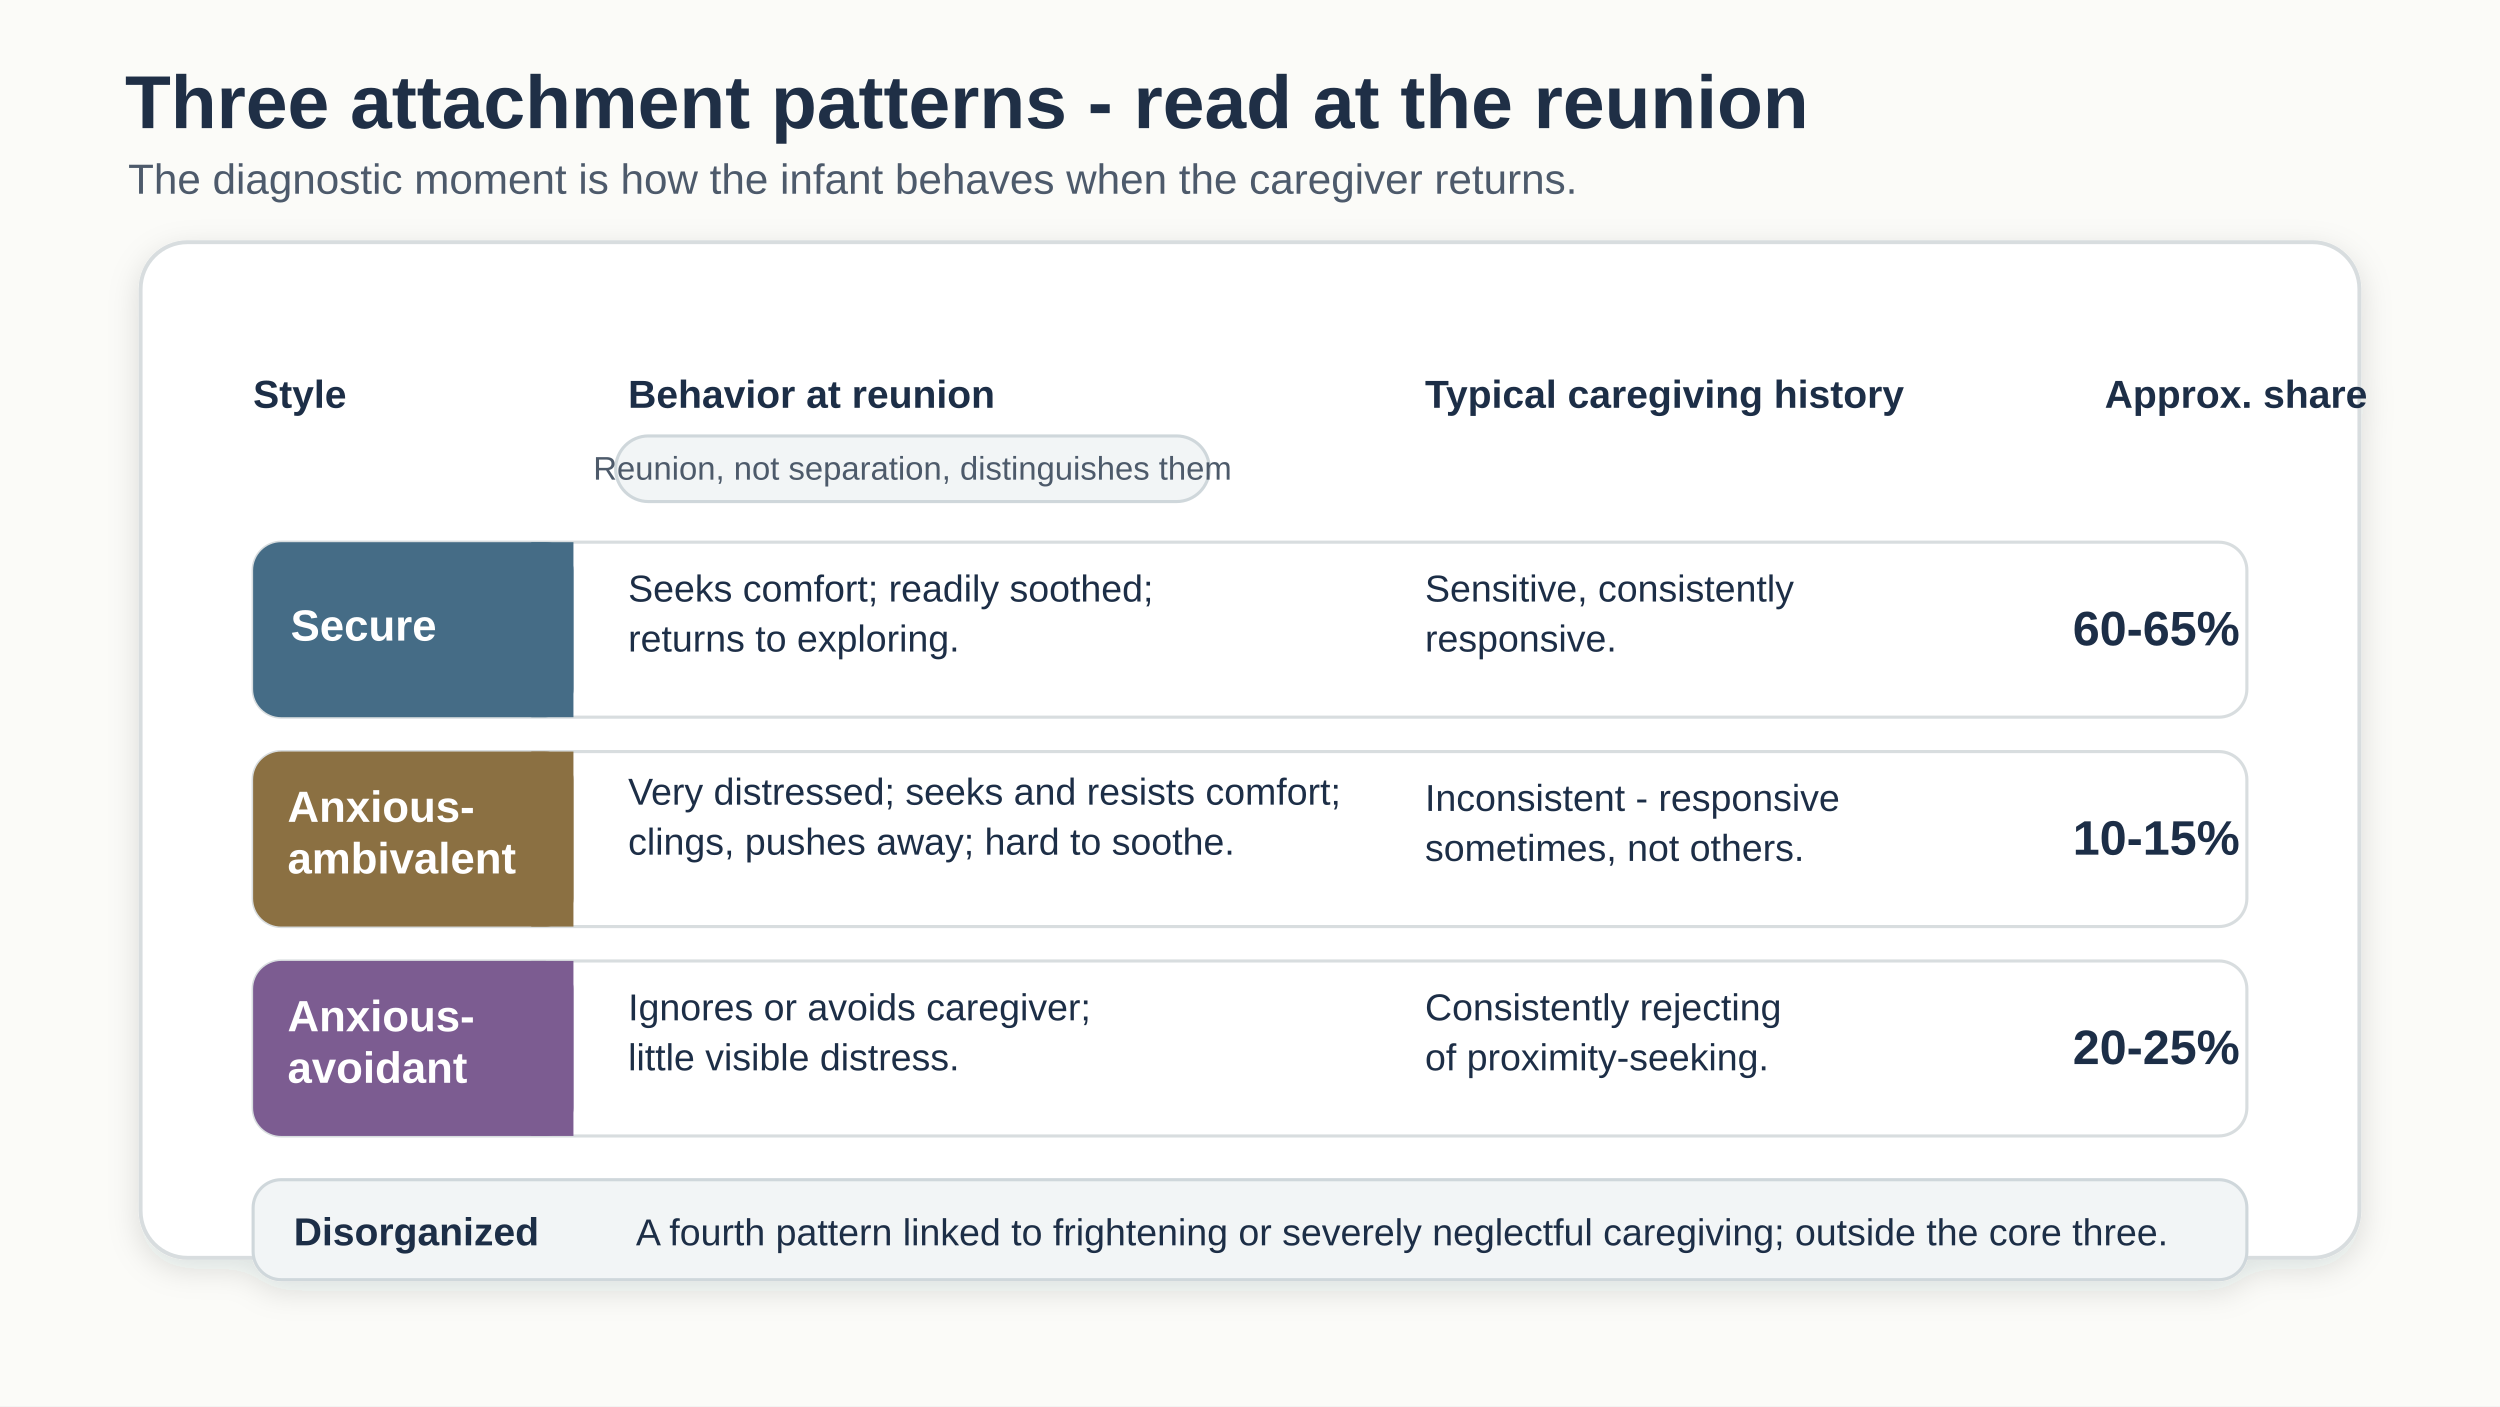
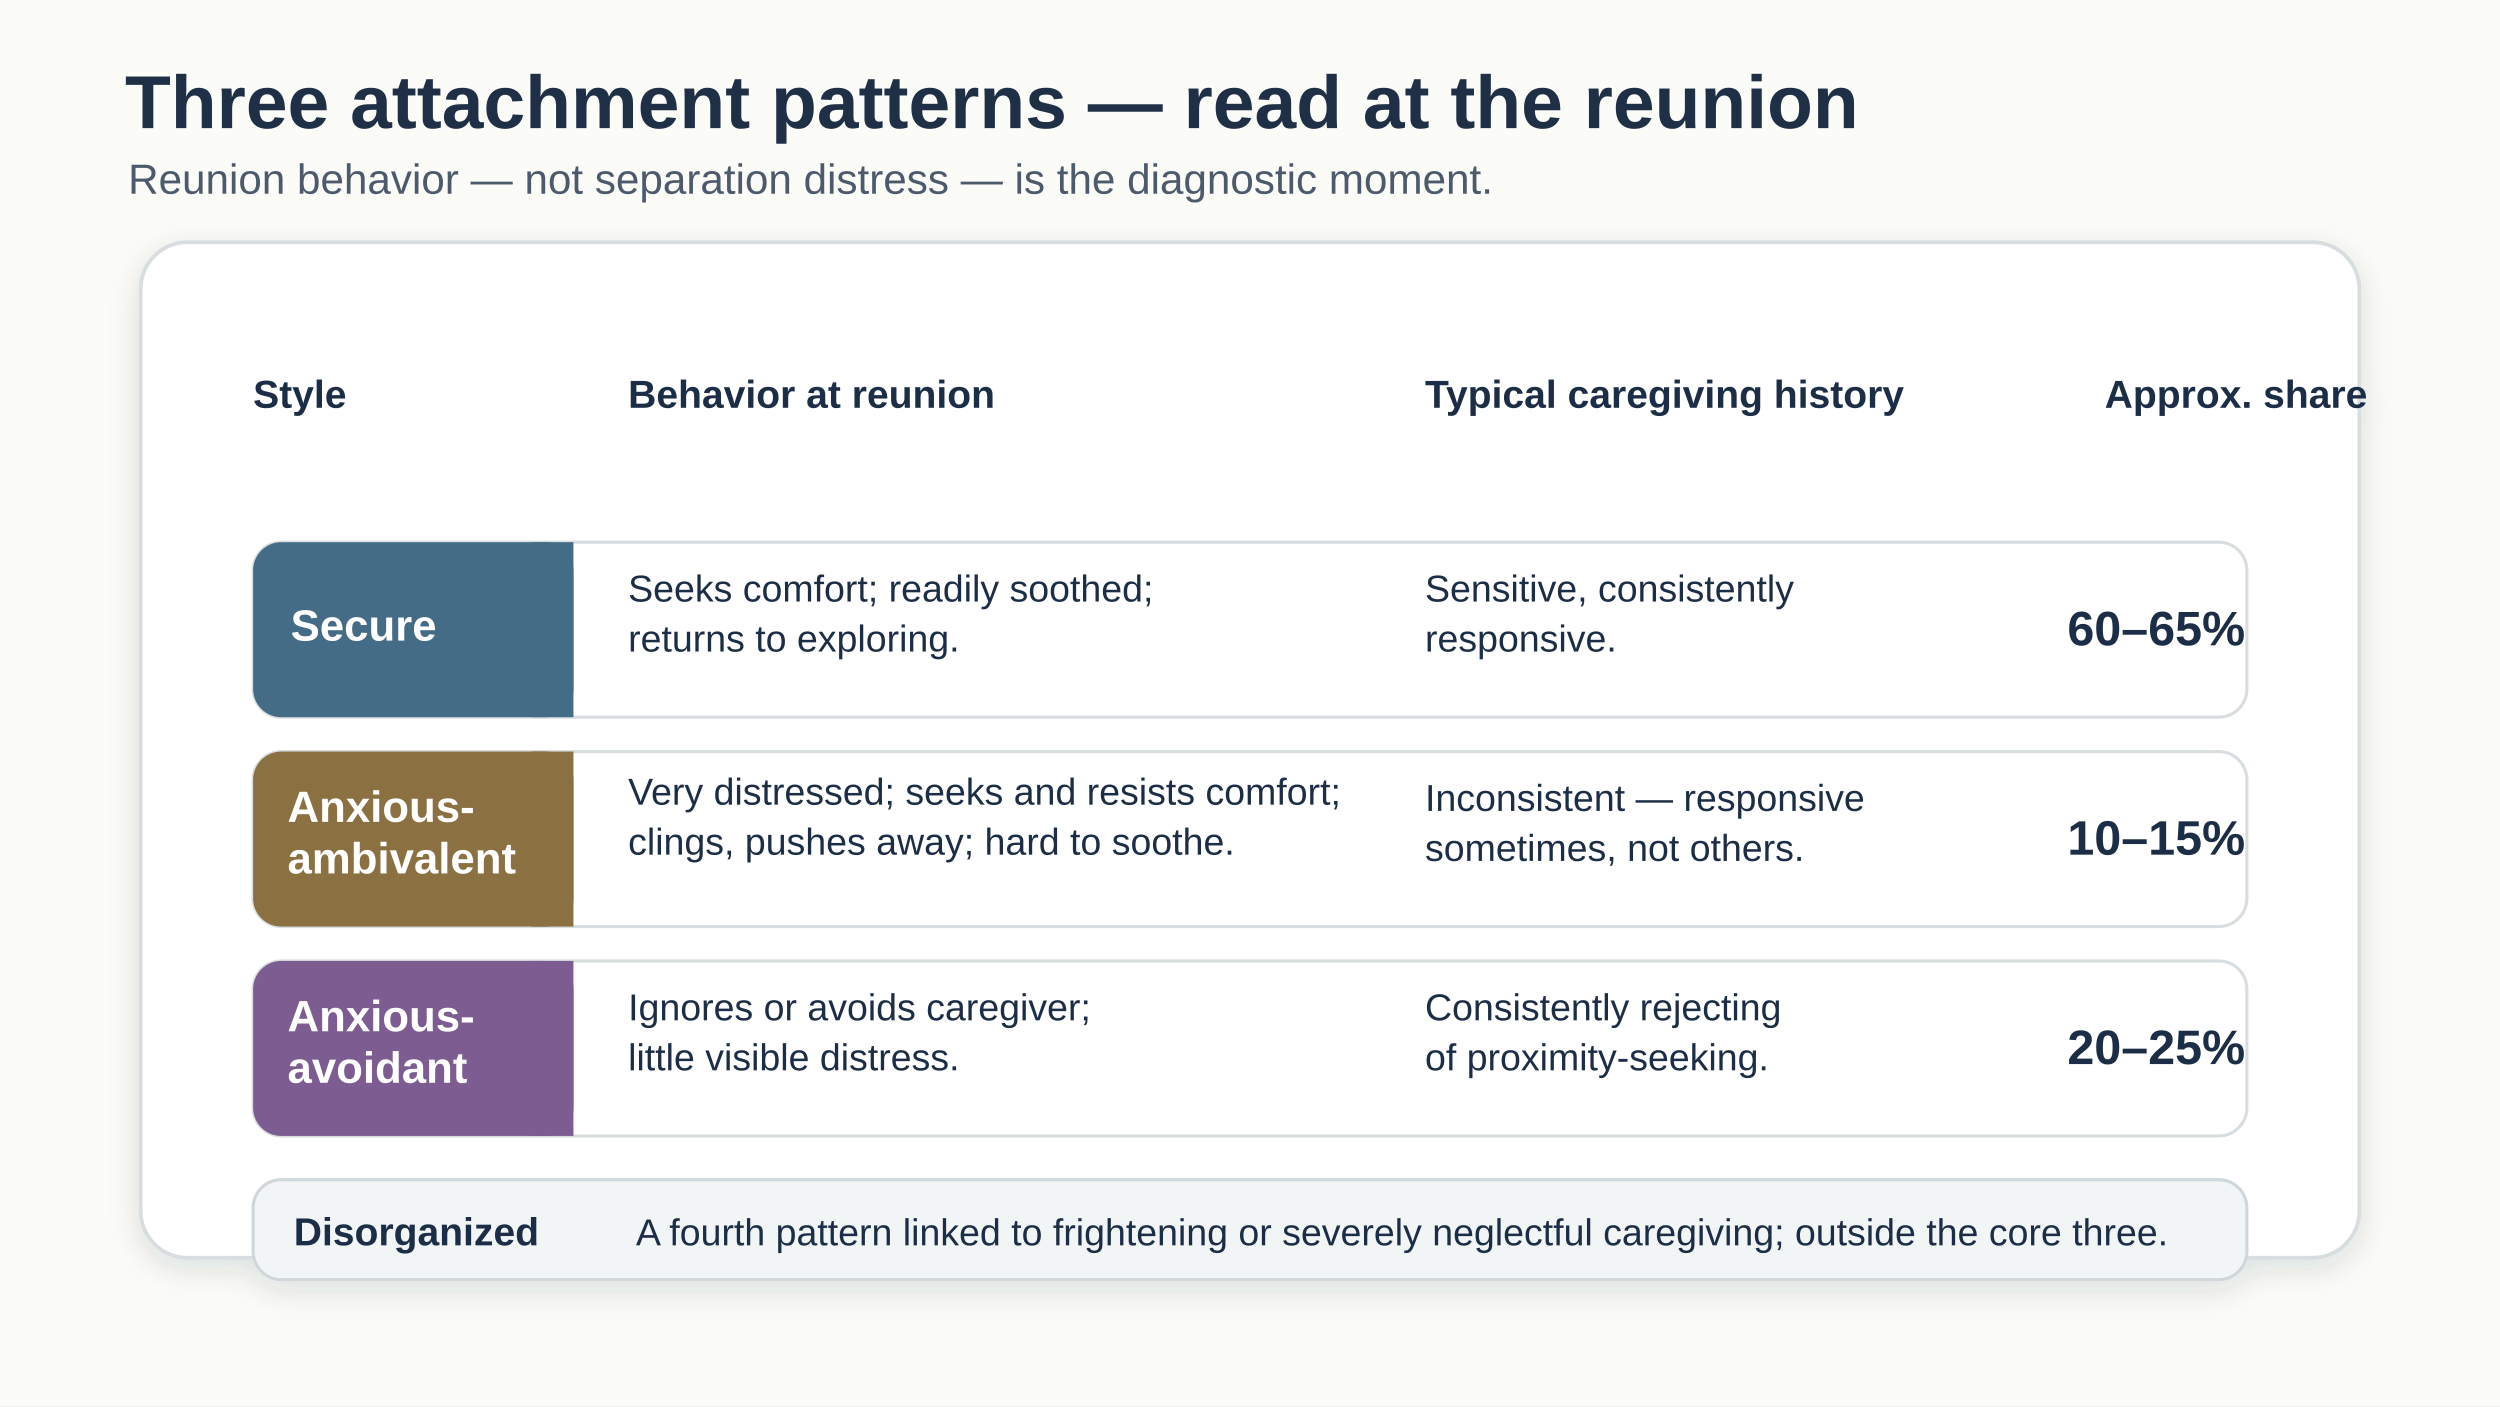
<svg xmlns="http://www.w3.org/2000/svg" viewBox="0 0 1600 900" width="1600" height="900" role="img" aria-labelledby="title desc">
  <defs>
    <style>
      .bg { fill: #fbfbf8; }
      .title { font-family: Arial, Helvetica, sans-serif; font-size: 48px; font-weight: 700; fill: #1f2f46; }
      .subtitle { font-family: Arial, Helvetica, sans-serif; font-size: 27px; fill: #4d5a6b; }
      .panel-title { font-family: Arial, Helvetica, sans-serif; font-size: 31px; font-weight: 700; fill: #1f2f46; }
      .label { font-family: Arial, Helvetica, sans-serif; font-size: 25px; font-weight: 700; fill: #1f2f46; }
      .body { font-family: Arial, Helvetica, sans-serif; font-size: 24px; fill: #1f2f46; }
      .small { font-family: Arial, Helvetica, sans-serif; font-size: 21px; fill: #4d5a6b; }
      .tiny { font-family: Arial, Helvetica, sans-serif; font-size: 18px; fill: #5e6978; }
      .axis { stroke: #2f4058; stroke-width: 3; fill: none; }
      .grid { stroke: #d8dddf; stroke-width: 2; fill: none; }
      .dash { stroke-dasharray: 10 10; }
      .card { fill: #ffffff; stroke: #d8dddf; stroke-width: 2.5; }
      .shadow { filter: drop-shadow(0 6px 10px rgba(35, 45, 60, 0.13)); }
      .takeaway { font-family: Arial, Helvetica, sans-serif; font-size: 24px; fill: #1f2f46; }
      .white-title { font-family: Arial, Helvetica, sans-serif; font-size: 28px; font-weight: 700; fill: #ffffff; }
      .white-small { font-family: Arial, Helvetica, sans-serif; font-size: 21px; fill: #ffffff; }
    </style>
    <marker id="arrowhead-soft" markerWidth="14" markerHeight="14" refX="12" refY="7" orient="auto">
      <path d="M0,0 L14,7 L0,14 Z" fill="#7a8da0" />
    </marker>
  </defs>
  <rect class="bg" x="0" y="0" width="1600" height="900" />
-   <text class="title" x="80" y="82">Three attachment patterns - read at the reunion</text>
-   <text class="subtitle" x="82" y="124">The diagnostic moment is how the infant behaves when the caregiver returns.</text>
+   <text class="title" x="80" y="82">Three attachment patterns — read at the reunion</text>
+   <text class="subtitle" x="82" y="124">Reunion behavior — not separation distress — is the diagnostic moment.</text>
  <g class="shadow" transform="translate(90,155)">
    <rect class="card" x="0" y="0" width="1420" height="650" rx="30" />
    <g transform="translate(72,72)">
      <text class="label" x="0" y="34">Style</text>
      <text class="label" x="240" y="34">Behavior at reunion</text>
      <text class="label" x="750" y="34">Typical caregiving history</text>
      <text class="label" x="1185" y="34">Approx. share</text>
-       <rect x="232" y="52" width="380" height="42" rx="21" fill="#f2f5f6" stroke="#cfd7db" stroke-width="2" />
-       <text class="small" x="422" y="80" text-anchor="middle">Reunion, not separation, distinguishes them</text>
    </g>
    <g transform="translate(72,192)">
      <rect x="0" y="0" width="1276" height="112" rx="18" fill="#ffffff" stroke="#d8dddf" stroke-width="2" />
      <rect x="0" y="0" width="205" height="112" rx="18" fill="#456c86" />
      <rect x="178" y="0" width="27" height="112" fill="#456c86" />
      <text class="white-title" x="24" y="63">Secure</text>
      <text class="body" x="240" y="38">Seeks comfort; readily soothed;</text>
      <text class="body" x="240" y="70">returns to exploring.</text>
      <text class="body" x="750" y="38">Sensitive, consistently</text>
      <text class="body" x="750" y="70">responsive.</text>
-       <text class="panel-title" x="1218" y="66" text-anchor="middle">60-65%</text>
+       <text class="panel-title" x="1218" y="66" text-anchor="middle">60–65%</text>
    </g>
    <g transform="translate(72,326)">
      <rect x="0" y="0" width="1276" height="112" rx="18" fill="#ffffff" stroke="#d8dddf" stroke-width="2" />
      <rect x="0" y="0" width="205" height="112" rx="18" fill="#8b6f42" />
      <rect x="178" y="0" width="27" height="112" fill="#8b6f42" />
      <text class="white-title" x="22" y="45">Anxious-</text>
      <text class="white-title" x="22" y="78">ambivalent</text>
      <text class="body" x="240" y="34">Very distressed; seeks and resists comfort;</text>
      <text class="body" x="240" y="66">clings, pushes away; hard to soothe.</text>
-       <text class="body" x="750" y="38">Inconsistent - responsive</text>
+       <text class="body" x="750" y="38">Inconsistent — responsive</text>
      <text class="body" x="750" y="70">sometimes, not others.</text>
-       <text class="panel-title" x="1218" y="66" text-anchor="middle">10-15%</text>
+       <text class="panel-title" x="1218" y="66" text-anchor="middle">10–15%</text>
    </g>
    <g transform="translate(72,460)">
      <rect x="0" y="0" width="1276" height="112" rx="18" fill="#ffffff" stroke="#d8dddf" stroke-width="2" />
      <rect x="0" y="0" width="205" height="112" rx="18" fill="#7b5b91" />
      <rect x="178" y="0" width="27" height="112" fill="#7b5b91" />
      <text class="white-title" x="22" y="45">Anxious-</text>
      <text class="white-title" x="22" y="78">avoidant</text>
      <text class="body" x="240" y="38">Ignores or avoids caregiver;</text>
      <text class="body" x="240" y="70">little visible distress.</text>
      <text class="body" x="750" y="38">Consistently rejecting</text>
      <text class="body" x="750" y="70">of proximity-seeking.</text>
-       <text class="panel-title" x="1218" y="66" text-anchor="middle">20-25%</text>
+       <text class="panel-title" x="1218" y="66" text-anchor="middle">20–25%</text>
    </g>
    <g transform="translate(72,600)">
      <rect x="0" y="0" width="1276" height="64" rx="18" fill="#f2f5f6" stroke="#cfd7db" stroke-width="2" />
      <text class="label" x="26" y="42">Disorganized</text>
      <text class="body" x="245" y="42">A fourth pattern linked to frightening or severely neglectful caregiving; outside the core three.</text>
    </g>
  </g>
</svg>
